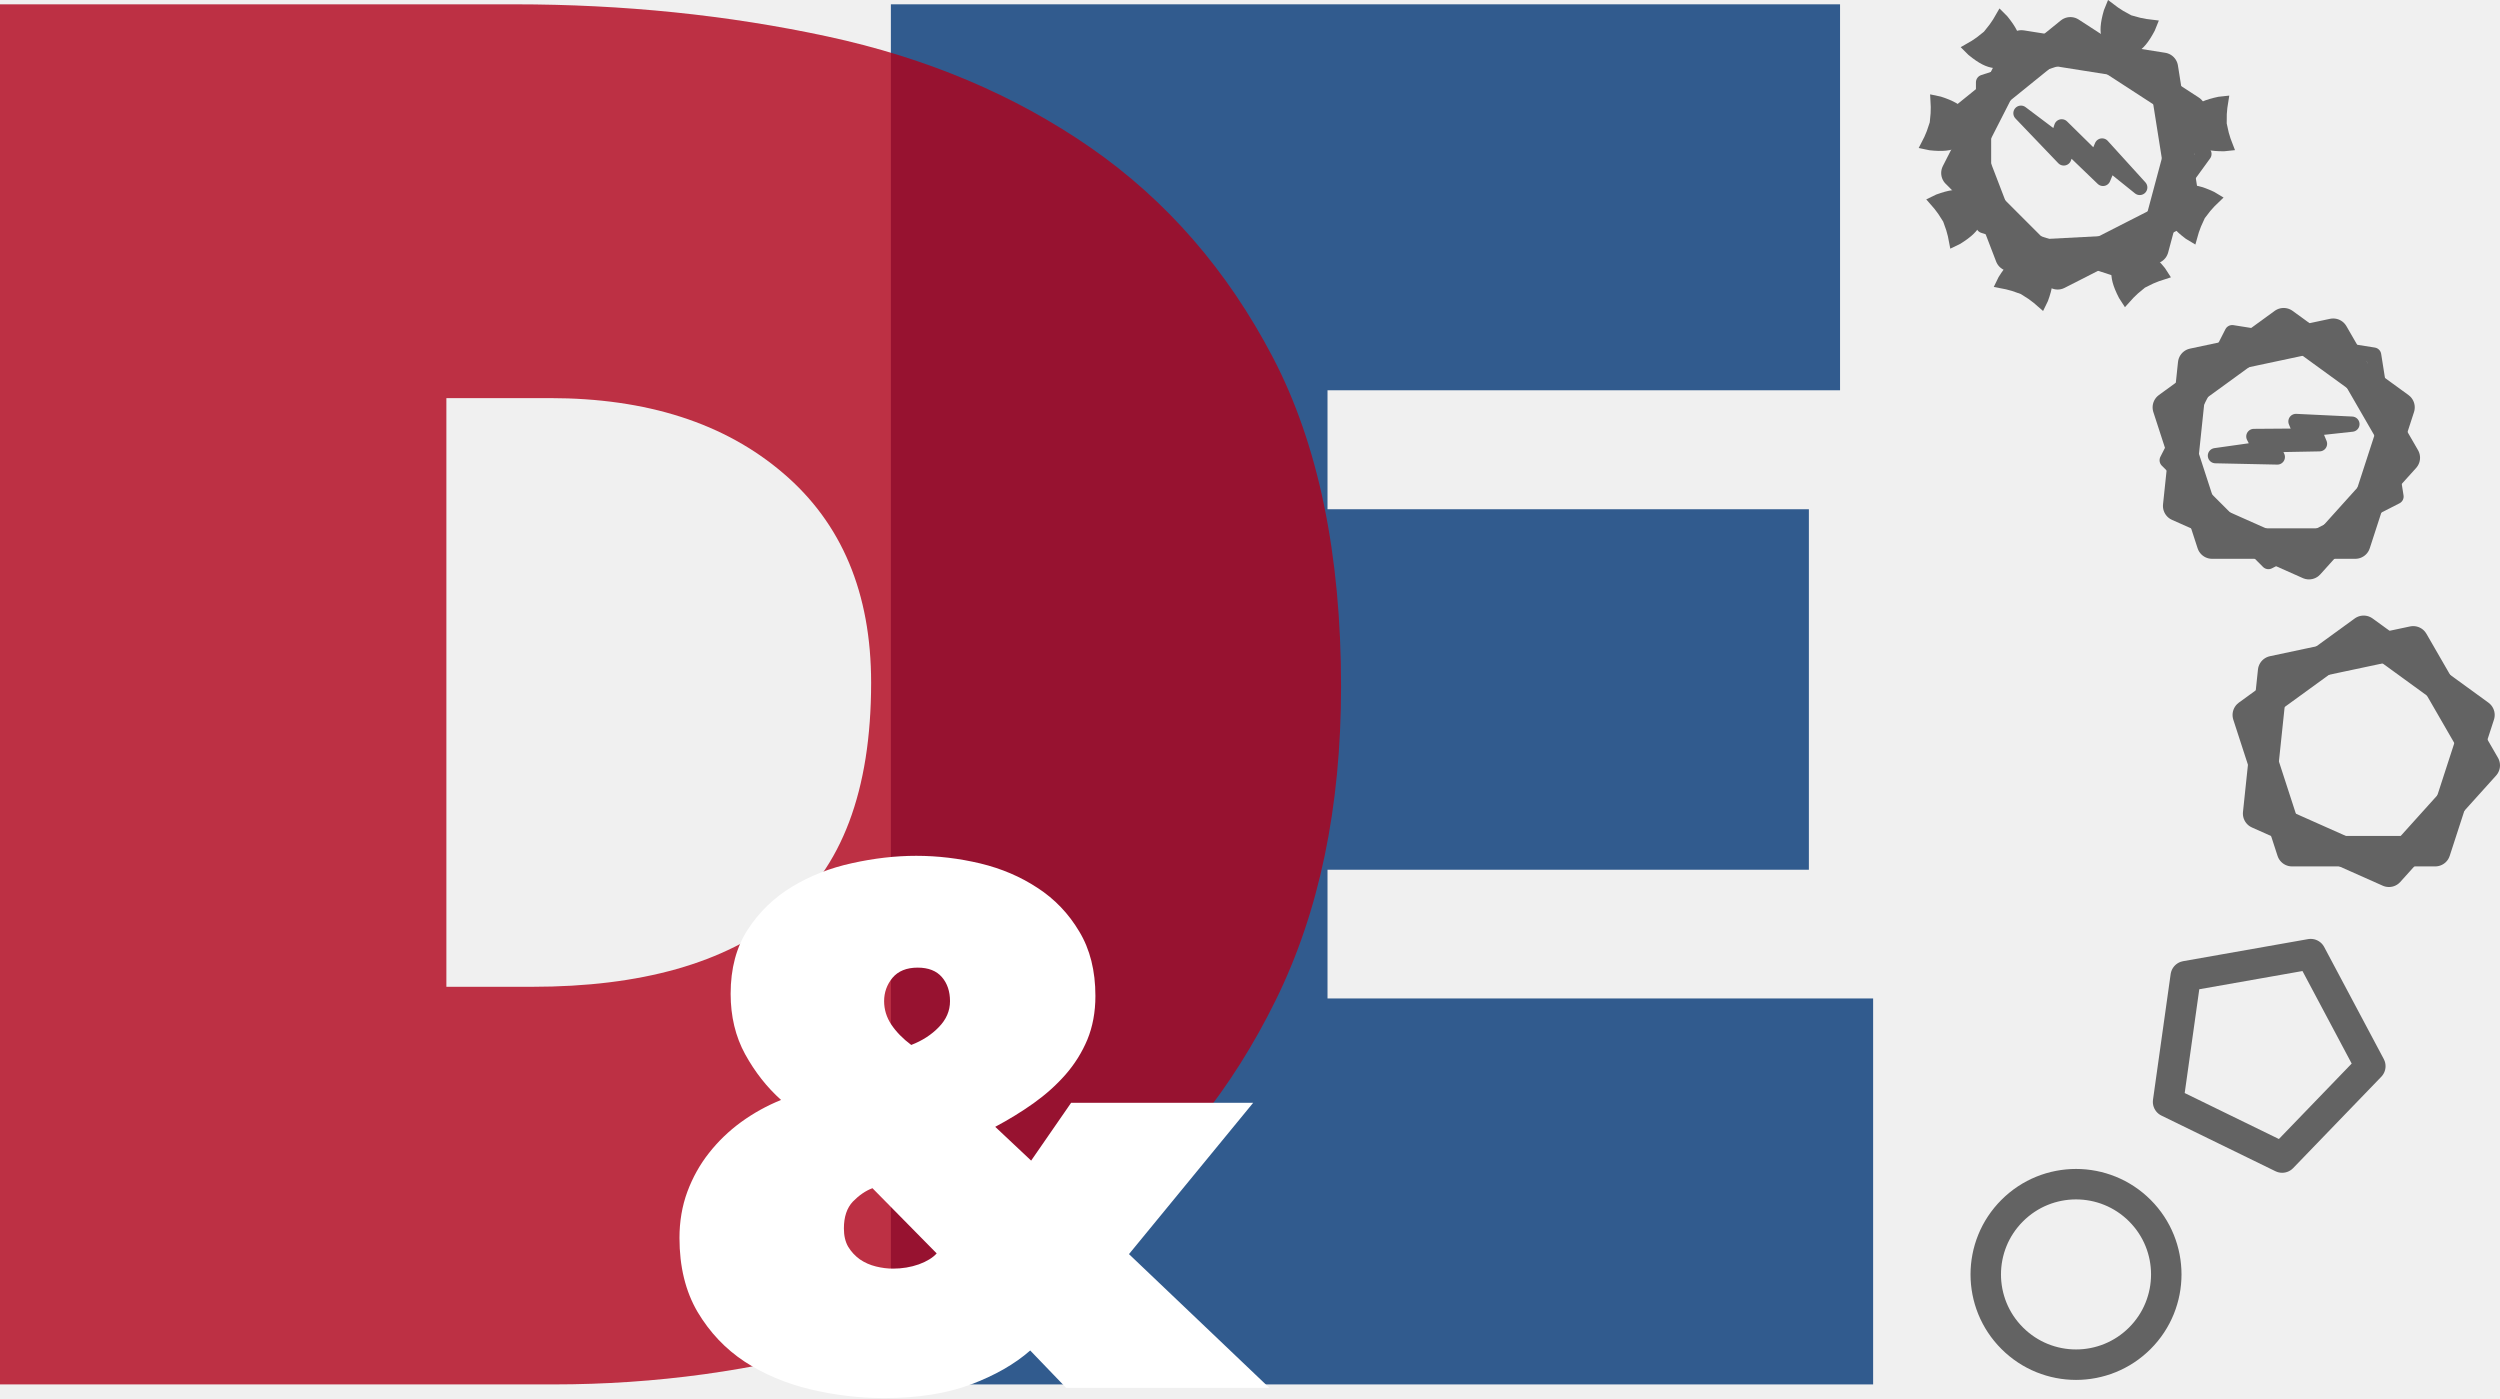
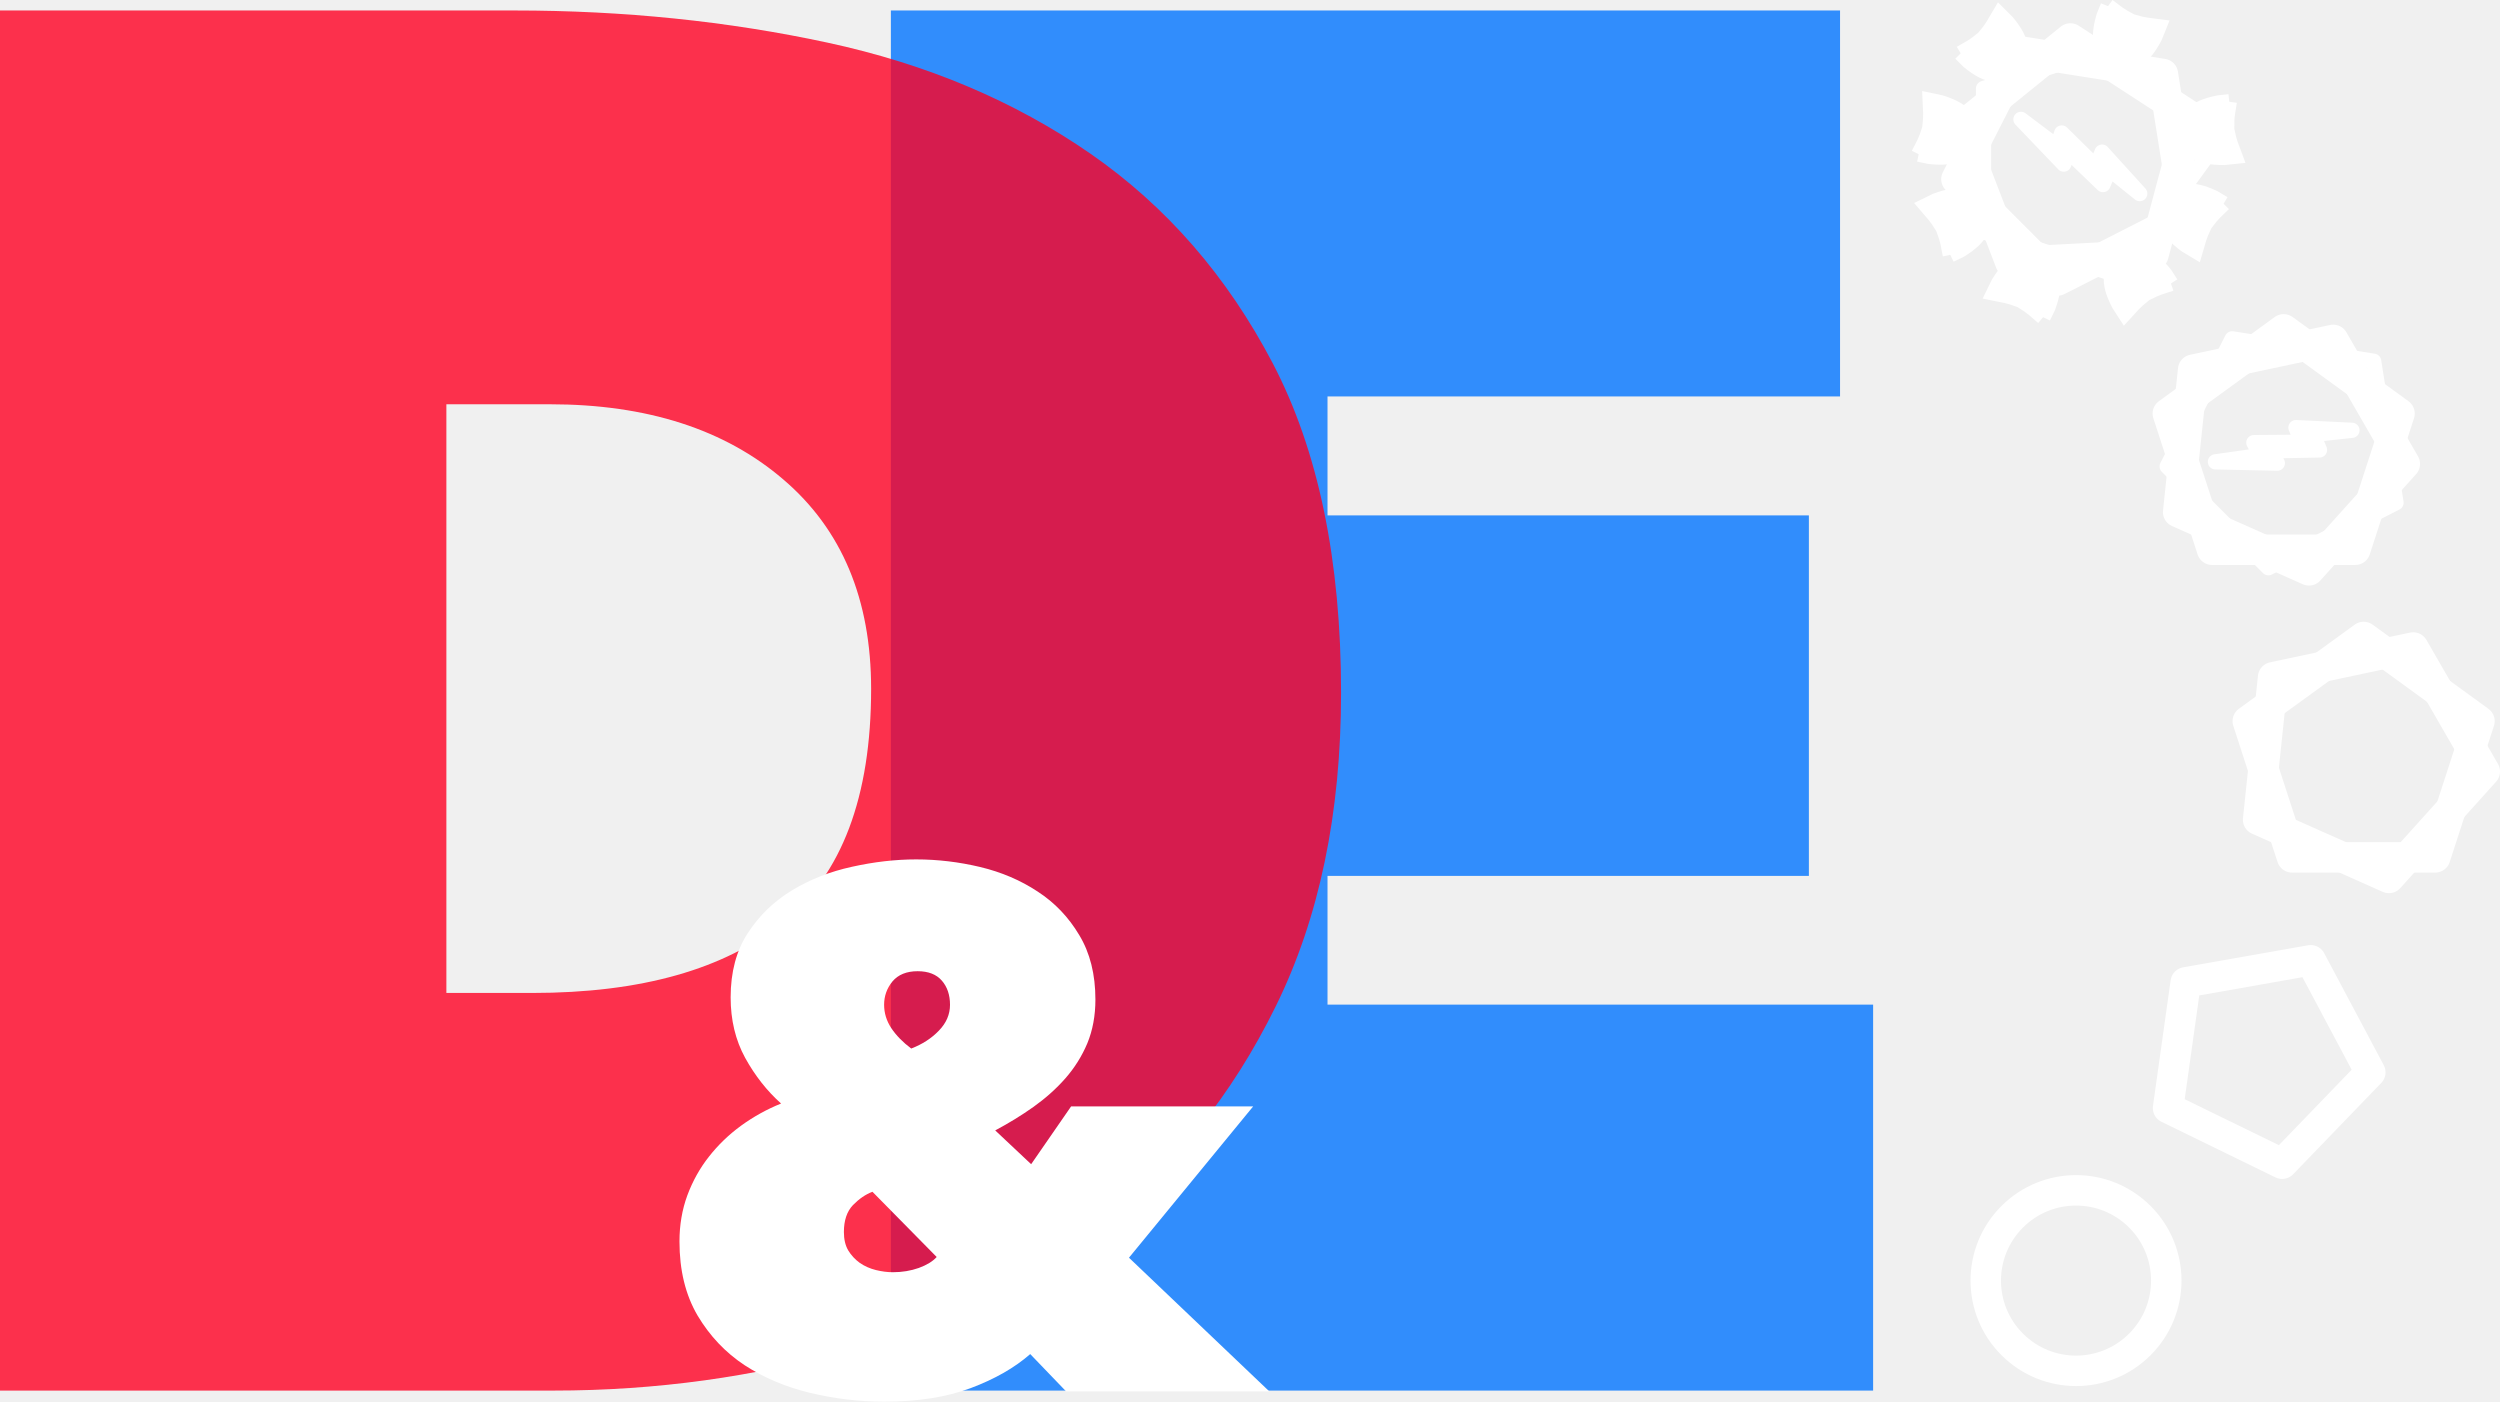
- <svg xmlns="http://www.w3.org/2000/svg" xmlns:xlink="http://www.w3.org/1999/xlink" width="164.164pt" height="91.805pt" viewBox="0 0 164.164 91.805" version="1.1" id="svg896">
+ <svg xmlns="http://www.w3.org/2000/svg" xmlns:xlink="http://www.w3.org/1999/xlink" width="164.164pt" height="92.041pt" viewBox="0 0 164.164 92.041" version="1.1" id="svg896">
  <defs id="defs841">
    <g id="g839">
      <symbol overflow="visible" id="glyph0-0">
        <path style="stroke:none" d="m 28.422,-14.969 v -8.578 h 7.156 v 8.578 z m 0.375,-14.984 -0.25,-2.172 c 0,-4.781 0.551,-8.238 1.656,-10.375 0.602,-1.102 1.375,-2.273 2.312,-3.516 0.938,-1.238 2.129,-2.582 3.578,-4.031 1.363,-1.281 2.473,-2.41 3.328,-3.391 0.852,-0.977 1.492,-1.875 1.922,-2.688 0.426,-0.812 0.723,-1.578 0.891,-2.297 0.176,-0.727 0.266,-1.477 0.266,-2.25 0,-3.07 -0.965,-5.648 -2.891,-7.734 -1.918,-2.094 -4.199,-3.141 -6.844,-3.141 -2.648,0 -4.93,0.938 -6.844,2.812 -1.918,1.875 -3.137,4.992 -3.656,9.344 L 15.875,-60.422 c 0.594,-6.133 2.469,-10.586 5.625,-13.359 3.156,-2.781 7.039,-4.172 11.656,-4.172 4.602,0 8.398,1.516 11.391,4.547 2.988,3.031 4.484,7.105 4.484,12.219 0,2.73 -0.539,5.23 -1.609,7.5 -1.062,2.262 -3.219,4.883 -6.469,7.859 -3.156,2.824 -4.992,5.043 -5.5,6.656 -0.512,1.711 -0.766,4.781 -0.766,9.219 z M 59.141,-6.406 V -85.375 H 6.406 v 78.969 z m 6.391,-85.5 V 0 H 0 v -91.906 z m 0,0" id="path824" />
      </symbol>
      <symbol overflow="visible" id="glyph0-1">
        <path style="stroke:none" d="M 8.453,-90.625 H 70.781 v 25.344 H 37.125 v 7.812 h 31.609 v 23.672 H 37.125 v 8.453 H 72.953 V 0 h -64.5 z m 0,0" id="path827" />
      </symbol>
      <symbol overflow="visible" id="glyph0-2">
        <path style="stroke:none" d="m 8.453,0 v -90.625 h 33.781 c 7.164,0 14.016,0.703 20.547,2.109 6.531,1.406 12.289,3.84 17.281,7.297 4.988,3.461 8.977,8.047 11.969,13.766 2.988,5.719 4.484,12.93 4.484,21.625 0,7.938 -1.434,14.809 -4.297,20.609 -2.855,5.805 -6.672,10.562 -11.453,14.281 C 75.984,-7.227 70.477,-4.477 64.25,-2.688 58.02,-0.895 51.535,0 44.797,0 Z m 29.312,-64.766 v 38.656 h 5.625 c 7.164,0 12.664,-1.555 16.5,-4.672 3.844,-3.113 5.766,-8.211 5.766,-15.297 0,-5.883 -1.922,-10.469 -5.766,-13.75 -3.836,-3.289 -8.949,-4.938 -15.344,-4.938 z m 0,0" id="path830" />
      </symbol>
      <symbol overflow="visible" id="glyph1-0">
        <path style="stroke:none" d="m 10.656,-5.609 v -3.219 h 2.688 v 3.219 z m 0.141,-5.625 -0.094,-0.812 c 0,-1.789 0.207,-3.086 0.625,-3.891 0.219,-0.414 0.504,-0.852 0.859,-1.312 0.352,-0.469 0.801,-0.973 1.344,-1.516 0.508,-0.477 0.926,-0.898 1.25,-1.266 0.32,-0.375 0.562,-0.711 0.719,-1.016 0.164,-0.301 0.281,-0.586 0.344,-0.859 0.062,-0.27 0.094,-0.551 0.094,-0.844 0,-1.156 -0.359,-2.125 -1.078,-2.906 -0.719,-0.781 -1.578,-1.172 -2.578,-1.172 -0.992,0 -1.844,0.355 -2.562,1.062 -0.719,0.699 -1.172,1.867 -1.359,3.5 l -2.406,-0.391 c 0.219,-2.301 0.922,-3.973 2.109,-5.016 1.188,-1.039 2.645,-1.562 4.375,-1.562 1.727,0 3.148,0.57 4.266,1.703 1.125,1.137 1.688,2.668 1.688,4.594 0,1.023 -0.203,1.961 -0.609,2.812 -0.398,0.844 -1.203,1.824 -2.422,2.938 -1.188,1.062 -1.875,1.898 -2.062,2.5 -0.188,0.637 -0.281,1.789 -0.281,3.453 z m 11.375,8.828 V -32.016 H 2.406 V -2.406 Z m 2.406,-32.062 V 0 H 0 v -34.469 z m 0,0" id="path833" />
      </symbol>
      <symbol overflow="visible" id="glyph1-1">
        <path style="stroke:none" d="M 24.953,-2.453 C 23.93,-1.555 22.629,-0.812 21.047,-0.219 19.461,0.375 17.566,0.672 15.359,0.672 13.723,0.672 12.102,0.477 10.5,0.094 8.906,-0.289 7.473,-0.895 6.203,-1.719 4.941,-2.551 3.91,-3.641 3.109,-4.984 c -0.793,-1.352 -1.188,-2.973 -1.188,-4.859 0,-1.082 0.172,-2.094 0.516,-3.031 0.352,-0.945 0.828,-1.797 1.422,-2.547 0.594,-0.758 1.297,-1.438 2.109,-2.031 0.82,-0.594 1.695,-1.078 2.625,-1.453 -0.93,-0.832 -1.715,-1.832 -2.359,-3 -0.637,-1.164 -0.953,-2.488 -0.953,-3.969 0,-1.664 0.375,-3.07 1.125,-4.219 0.75,-1.156 1.719,-2.094 2.906,-2.812 1.188,-0.719 2.5,-1.234 3.938,-1.547 1.438,-0.32 2.844,-0.484 4.219,-0.484 1.406,0 2.805,0.168 4.203,0.5 1.395,0.336 2.648,0.871 3.766,1.609 1.125,0.73 2.035,1.684 2.734,2.859 0.707,1.168 1.062,2.578 1.062,4.234 0,1.062 -0.18,2.023 -0.531,2.875 -0.355,0.844 -0.836,1.609 -1.438,2.297 -0.605,0.688 -1.305,1.312 -2.094,1.875 -0.781,0.555 -1.621,1.07 -2.516,1.547 l 2.359,2.219 2.625,-3.797 H 39.594 L 31.438,-8.781 40.656,0 H 27.312 Z M 17.562,-27.594 c -0.73,0 -1.281,0.227 -1.656,0.672 -0.367,0.449 -0.547,0.961 -0.547,1.531 0,0.543 0.156,1.055 0.469,1.531 0.32,0.48 0.758,0.93 1.312,1.344 0.727,-0.281 1.332,-0.672 1.812,-1.172 0.488,-0.5 0.734,-1.066 0.734,-1.703 0,-0.645 -0.18,-1.172 -0.531,-1.578 -0.355,-0.414 -0.887,-0.625 -1.594,-0.625 z m -2.969,14.484 c -0.449,0.168 -0.875,0.461 -1.281,0.875 -0.398,0.418 -0.594,1.008 -0.594,1.766 0,0.48 0.094,0.883 0.281,1.203 0.195,0.324 0.453,0.602 0.766,0.828 0.32,0.219 0.676,0.375 1.062,0.469 0.383,0.094 0.754,0.141 1.109,0.141 0.602,0 1.172,-0.094 1.703,-0.281 0.531,-0.195 0.922,-0.438 1.172,-0.719 z m 0,0" id="path836" />
      </symbol>
    </g>
  </defs>
-   <g id="surface1" transform="translate(-8.453125,-37.44141)">
-     <path style="fill:none;stroke:#636363;stroke-width:2;stroke-linecap:round;stroke-linejoin:round;stroke-miterlimit:10;stroke-opacity:1" d="m 569.664,323.863 7.605,5.527 -2.906,8.945 h -9.402 l -2.906,-8.945 z m 0,0" transform="translate(-406,-245)" id="path843" />
-     <path style="fill:none;stroke:#636363;stroke-width:2;stroke-linecap:round;stroke-linejoin:round;stroke-miterlimit:10;stroke-opacity:1" d="m 572.918,324.555 4.699,8.145 -6.293,6.988 -8.59,-3.824 0.984,-9.355 z m 0,0" transform="translate(-406,-245)" id="path845" />
-     <path style="fill:none;stroke:#636363;stroke-width:2;stroke-linecap:round;stroke-linejoin:round;stroke-miterlimit:10;stroke-opacity:1" d="m 554.969,361.938 c 2.312,2.312 2.312,6.066 0,8.379 -2.316,2.316 -6.066,2.316 -8.383,0 -2.316,-2.312 -2.316,-6.066 0,-8.379 2.316,-2.316 6.066,-2.316 8.383,0" transform="translate(-406,-245)" id="path847" />
-     <path style="fill:none;stroke:#636363;stroke-width:2;stroke-linecap:round;stroke-linejoin:round;stroke-miterlimit:10;stroke-opacity:1" d="m 566.188,345.094 3.914,7.359 -5.789,6 -7.492,-3.656 1.16,-8.254 z m 0,0" transform="translate(-406,-245)" id="path849" />
-     <g style="fill:#003575;fill-opacity:0.796" id="g853">
-       <use xlink:href="#glyph0-1" x="58.5" y="128.35" id="use851" width="100%" height="100%" />
-     </g>
-     <g style="fill:#b00019;fill-opacity:0.8" id="g857">
-       <use xlink:href="#glyph0-2" x="0" y="128.35" id="use855" width="100%" height="100%" />
-     </g>
-     <g style="fill:#ffffff;fill-opacity:1" id="g861">
-       <use xlink:href="#glyph1-1" x="51.15" y="128.575" id="use859" width="100%" height="100%" />
-     </g>
-     <path style="fill:none;stroke:#636363;stroke-width:2;stroke-linecap:round;stroke-linejoin:round;stroke-miterlimit:10;stroke-opacity:1" d="m 564.41,303.664 7.609,5.527 -2.906,8.945 h -9.402 l -2.906,-8.945 z m 0,0" transform="translate(-406,-245)" id="path863" />
-     <path style="fill:none;stroke:#636363;stroke-width:2;stroke-linecap:round;stroke-linejoin:round;stroke-miterlimit:10;stroke-opacity:1" d="m 567.664,304.355 4.703,8.145 -6.293,6.988 -8.59,-3.824 0.984,-9.352 z m 0,0" transform="translate(-406,-245)" id="path865" />
-     <path style="fill:none;stroke:#636363;stroke-width:1;stroke-linecap:round;stroke-linejoin:round;stroke-miterlimit:10;stroke-opacity:1" d="m 570.32,305.758 1.469,9.289 -8.379,4.27 -6.648,-6.652 4.27,-8.379 z m 0,0" transform="translate(-406,-245)" id="path867" />
-     <path style="fill:#636363;fill-opacity:1;fill-rule:nonzero;stroke:#636363;stroke-width:1;stroke-linecap:round;stroke-linejoin:round;stroke-miterlimit:10;stroke-opacity:1" d="m 562.453,311.102 0.434,0.844 -2.957,0.418 4.066,0.086 -0.379,-0.809 3.148,-0.059 -0.418,-1.012 2.547,-0.277 -3.676,-0.176 0.395,0.961 z m 0,0" transform="translate(-406,-245)" id="path869" />
-     <path style="fill:none;stroke:#636363;stroke-width:2;stroke-linecap:round;stroke-linejoin:round;stroke-miterlimit:10;stroke-opacity:1" d="m 556.48,286.895 1.473,9.289 -8.383,4.27 -6.648,-6.652 4.27,-8.379 z m 0,0" transform="translate(-406,-245)" id="path871" />
-     <path style="fill:none;stroke:#636363;stroke-width:2;stroke-linecap:round;stroke-linejoin:round;stroke-miterlimit:10;stroke-opacity:1" d="m 558.293,289.684 -2.434,9.082 -9.395,0.492 -3.371,-8.777 7.312,-5.918 z m 0,0" transform="translate(-406,-245)" id="path873" />
-     <path style="fill:none;stroke:#636363;stroke-width:1;stroke-linecap:round;stroke-linejoin:round;stroke-miterlimit:10;stroke-opacity:1" d="m 559.176,292.551 -5.527,7.609 -8.945,-2.906 v -9.406 l 8.945,-2.906 z m 0,0" transform="translate(-406,-245)" id="path875" />
-     <path style="fill:#636363;fill-opacity:1;fill-rule:nonzero;stroke:#636363;stroke-width:1;stroke-linecap:round;stroke-linejoin:round;stroke-miterlimit:10;stroke-opacity:1" d="m 549.836,290.77 -0.289,0.902 -2.387,-1.797 2.812,2.938 0.305,-0.84 2.27,2.184 0.418,-1.012 1.996,1.605 -2.473,-2.723 -0.402,0.957 z m 0,0" transform="translate(-406,-245)" id="path877" />
-     <path style="fill:#636363;fill-opacity:1;fill-rule:nonzero;stroke:none" d="m 137.203,40.539 0.512,0.512 c 1.398,1.145 1.906,0.891 3.309,0.762 0.125,-1.398 0.383,-1.906 -0.766,-3.309 L 139.75,37.996 c -0.383,0.637 -0.383,0.762 -1.02,1.527 -0.762,0.637 -0.891,0.637 -1.527,1.016" id="path879" />
-     <path style="fill:#636363;fill-opacity:1;fill-rule:nonzero;stroke:none" d="m 146.879,37.441 -0.27,0.668 c -0.508,1.734 -0.074,2.105 0.59,3.344 1.336,-0.43 1.906,-0.395 2.746,-1.996 l 0.27,-0.668 c -0.734,-0.102 -0.852,-0.055 -1.805,-0.34 -0.883,-0.457 -0.934,-0.574 -1.531,-1.008" id="path881" />
-     <path style="fill:#636363;fill-opacity:1;fill-rule:nonzero;stroke:none" d="m 154.84,43.719 -0.715,0.078 c -1.773,0.367 -1.895,0.922 -2.676,2.09 1.008,0.98 1.242,1.496 3.051,1.488 l 0.715,-0.074 c -0.254,-0.699 -0.352,-0.777 -0.543,-1.754 -0.016,-0.992 0.066,-1.094 0.168,-1.828" id="path883" />
-     <path style="fill:#636363;fill-opacity:1;fill-rule:nonzero;stroke:none" d="m 142.613,57.863 0.316,-0.648 c 0.625,-1.695 0.219,-2.094 -0.355,-3.379 -1.367,0.336 -1.93,0.262 -2.883,1.801 l -0.316,0.648 c 0.727,0.152 0.848,0.113 1.777,0.465 0.852,0.516 0.891,0.637 1.461,1.113" id="path885" />
-     <path style="fill:#636363;fill-opacity:1;fill-rule:nonzero;stroke:none" d="m 151.008,55.652 -0.391,-0.605 c -1.133,-1.41 -1.684,-1.266 -3.078,-1.434 -0.414,1.344 -0.77,1.789 0.059,3.395 l 0.391,0.605 c 0.508,-0.543 0.535,-0.668 1.316,-1.285 0.879,-0.461 1.004,-0.434 1.703,-0.676" id="path887" />
-     <path style="fill:#636363;fill-opacity:1;fill-rule:nonzero;stroke:none" d="m 154.465,50.414 -0.617,-0.371 c -1.633,-0.773 -2.066,-0.402 -3.395,0.059 0.215,1.391 0.094,1.945 1.543,3.027 L 152.613,53.5 c 0.215,-0.711 0.184,-0.832 0.617,-1.73 0.586,-0.801 0.711,-0.832 1.234,-1.355" id="path889" />
-     <path style="fill:#636363;fill-opacity:1;fill-rule:nonzero;stroke:none" d="m 136.52,53.77 0.648,-0.312 c 1.539,-0.953 1.465,-1.516 1.801,-2.883 C 137.688,50 137.285,49.594 135.59,50.219 l -0.648,0.316 c 0.48,0.57 0.598,0.609 1.113,1.461 0.355,0.93 0.312,1.051 0.465,1.773" id="path891" />
-     <path style="fill:#636363;fill-opacity:1;fill-rule:nonzero;stroke:none" d="m 134.445,47.16 0.707,0.148 c 1.797,0.199 2.086,-0.293 3.191,-1.164 -0.656,-1.242 -0.723,-1.809 -2.445,-2.359 l -0.703,-0.148 c 0.027,0.742 0.094,0.848 -0.023,1.836 -0.293,0.949 -0.398,1.02 -0.727,1.688" id="path893" />
+   <path style="fill:none;stroke:#ffffff;stroke-width:2;stroke-linecap:round;stroke-linejoin:round;stroke-miterlimit:10;stroke-opacity:1" d="m 155.211,41.827 7.605,5.527 -2.906,8.945 h -9.402 l -2.906,-8.945 z m 0,0" id="path843" />
+   <path style="fill:none;stroke:#ffffff;stroke-width:2;stroke-linecap:round;stroke-linejoin:round;stroke-miterlimit:10;stroke-opacity:1" d="m 158.465,42.518 4.699,8.145 -6.293,6.988 -8.59,-3.824 0.984,-9.355 z m 0,0" id="path845" />
+   <path style="fill:none;stroke:#ffffff;stroke-width:2;stroke-linecap:round;stroke-linejoin:round;stroke-miterlimit:10;stroke-opacity:1" d="m 140.516,79.901 c 2.312,2.312 2.312,6.066 0,8.379 -2.316,2.316 -6.066,2.316 -8.383,0 -2.316,-2.312 -2.316,-6.066 0,-8.379 2.316,-2.316 6.066,-2.316 8.383,0" id="path847" />
+   <path style="fill:none;stroke:#ffffff;stroke-width:2;stroke-linecap:round;stroke-linejoin:round;stroke-miterlimit:10;stroke-opacity:1" d="m 151.734,63.057 3.914,7.359 -5.789,6 -7.492,-3.656 1.16,-8.254 z m 0,0" id="path849" />
+   <g style="fill:#0074ff;fill-opacity:0.796" id="g853" transform="translate(-8.453125,-37.0367)">
+     <use xlink:href="#glyph0-1" x="58.5" y="128.35" id="use851" width="100%" height="100%" style="fill:#0074ff;fill-opacity:0.796" />
  </g>
+   <g style="fill:#ff0024;fill-opacity:0.8" id="g857" transform="translate(-8.453125,-37.0367)">
+     <use xlink:href="#glyph0-2" x="0" y="128.35" id="use855" width="100%" height="100%" style="fill:#ff0024;fill-opacity:0.8" />
+   </g>
+   <g style="fill:#ffffff;fill-opacity:1" id="g861" transform="translate(-8.453125,-37.20585)">
+     <use xlink:href="#glyph1-1" x="51.15" y="128.575" id="use859" width="100%" height="100%" />
+   </g>
+   <path style="fill:none;stroke:#ffffff;stroke-width:2;stroke-linecap:round;stroke-linejoin:round;stroke-miterlimit:10;stroke-opacity:1" d="m 149.957,21.627 7.609,5.527 -2.906,8.945 h -9.402 l -2.906,-8.945 z m 0,0" id="path863" />
+   <path style="fill:none;stroke:#ffffff;stroke-width:2;stroke-linecap:round;stroke-linejoin:round;stroke-miterlimit:10;stroke-opacity:1" d="m 153.211,22.319 4.703,8.145 -6.293,6.988 -8.59,-3.824 0.984,-9.352 z m 0,0" id="path865" />
+   <path style="fill:none;stroke:#ffffff;stroke-width:1;stroke-linecap:round;stroke-linejoin:round;stroke-miterlimit:10;stroke-opacity:1" d="m 155.867,23.721 1.469,9.289 -8.379,4.27 -6.648,-6.652 4.27,-8.379 z m 0,0" id="path867" />
+   <path style="fill:#636363;fill-opacity:1;fill-rule:nonzero;stroke:#ffffff;stroke-width:1;stroke-linecap:round;stroke-linejoin:round;stroke-miterlimit:10;stroke-opacity:1" d="m 148,29.065 0.434,0.844 -2.957,0.418 4.066,0.086 -0.379,-0.809 3.148,-0.059 -0.418,-1.012 2.547,-0.277 -3.676,-0.176 0.395,0.961 z m 0,0" id="path869" />
+   <path style="fill:none;stroke:#ffffff;stroke-width:2;stroke-linecap:round;stroke-linejoin:round;stroke-miterlimit:10;stroke-opacity:1" d="m 142.027,4.858 1.473,9.289 -8.383,4.27 -6.648,-6.652 4.27,-8.379 z m 0,0" id="path871" />
+   <path style="fill:none;stroke:#ffffff;stroke-width:2;stroke-linecap:round;stroke-linejoin:round;stroke-miterlimit:10;stroke-opacity:1" d="m 143.84,7.647 -2.434,9.082 -9.395,0.492 -3.371,-8.777 7.312,-5.918 z m 0,0" id="path873" />
+   <path style="fill:none;stroke:#ffffff;stroke-width:1;stroke-linecap:round;stroke-linejoin:round;stroke-miterlimit:10;stroke-opacity:1" d="m 144.723,10.514 -5.527,7.609 -8.945,-2.906 v -9.406 l 8.945,-2.906 z m 0,0" id="path875" />
+   <path style="fill:#636363;fill-opacity:1;fill-rule:nonzero;stroke:#ffffff;stroke-width:1;stroke-linecap:round;stroke-linejoin:round;stroke-miterlimit:10;stroke-opacity:1" d="m 135.383,8.733 -0.289,0.902 -2.387,-1.797 2.812,2.938 0.305,-0.84 2.27,2.184 0.418,-1.012 1.996,1.605 -2.473,-2.723 -0.402,0.957 z m 0,0" id="path877" />
+   <path style="fill:#ffffff;fill-opacity:1;fill-rule:nonzero;stroke:#ffffff;stroke-opacity:1" d="m 128.75,3.502 0.512,0.512 c 1.398,1.145 1.906,0.891 3.309,0.762 0.125,-1.398 0.383,-1.906 -0.766,-3.309 L 131.297,0.959 C 130.914,1.596 130.914,1.721 130.277,2.487 c -0.762,0.637 -0.891,0.637 -1.527,1.016" id="path879" />
+   <path style="fill:#ffffff;fill-opacity:1;fill-rule:nonzero;stroke:#ffffff;stroke-opacity:1" d="M 138.426,0.405 138.156,1.073 c -0.508,1.734 -0.074,2.105 0.59,3.344 1.336,-0.43 1.906,-0.395 2.746,-1.996 l 0.27,-0.668 c -0.734,-0.102 -0.852,-0.055 -1.805,-0.34 -0.883,-0.457 -0.934,-0.574 -1.531,-1.008" id="path881" />
+   <path style="fill:#ffffff;fill-opacity:1;fill-rule:nonzero;stroke:#ffffff;stroke-opacity:1" d="m 146.387,6.682 -0.715,0.078 c -1.773,0.367 -1.895,0.922 -2.676,2.09 1.008,0.98 1.242,1.496 3.051,1.488 l 0.715,-0.074 c -0.254,-0.699 -0.352,-0.777 -0.543,-1.754 -0.016,-0.992 0.066,-1.094 0.168,-1.828" id="path883" />
+   <path style="fill:#ffffff;fill-opacity:1;fill-rule:nonzero;stroke:#ffffff;stroke-opacity:1" d="m 134.16,20.827 0.316,-0.648 c 0.625,-1.695 0.219,-2.094 -0.355,-3.379 -1.367,0.336 -1.93,0.262 -2.883,1.801 l -0.316,0.648 c 0.727,0.152 0.848,0.113 1.777,0.465 0.852,0.516 0.891,0.637 1.461,1.113" id="path885" />
+   <path style="fill:#ffffff;fill-opacity:1;fill-rule:nonzero;stroke:#ffffff;stroke-opacity:1" d="m 142.555,18.616 -0.391,-0.605 c -1.133,-1.41 -1.684,-1.266 -3.078,-1.434 -0.414,1.344 -0.77,1.789 0.059,3.395 l 0.391,0.605 c 0.508,-0.543 0.535,-0.668 1.316,-1.285 0.879,-0.461 1.004,-0.434 1.703,-0.676" id="path887" />
+   <path style="fill:#ffffff;fill-opacity:1;fill-rule:nonzero;stroke:#ffffff;stroke-opacity:1" d="m 146.012,13.377 -0.617,-0.371 c -1.633,-0.773 -2.066,-0.402 -3.395,0.059 0.215,1.391 0.094,1.945 1.543,3.027 l 0.617,0.371 c 0.215,-0.711 0.184,-0.832 0.617,-1.73 0.586,-0.801 0.711,-0.832 1.234,-1.355" id="path889" />
+   <path style="fill:#ffffff;fill-opacity:1;fill-rule:nonzero;stroke:#ffffff;stroke-opacity:1" d="m 128.066,16.733 0.648,-0.312 c 1.539,-0.953 1.465,-1.516 1.801,-2.883 -1.281,-0.574 -1.684,-0.98 -3.379,-0.355 l -0.648,0.316 c 0.48,0.57 0.598,0.609 1.113,1.461 0.355,0.93 0.312,1.051 0.465,1.773" id="path891" />
+   <path style="fill:#ffffff;fill-opacity:1;fill-rule:nonzero;stroke:#ffffff;stroke-opacity:1" d="m 125.992,10.123 0.707,0.148 c 1.797,0.199 2.086,-0.293 3.191,-1.164 -0.656,-1.242 -0.723,-1.809 -2.445,-2.359 L 126.742,6.6 c 0.027,0.742 0.094,0.848 -0.023,1.836 -0.293,0.949 -0.398,1.02 -0.727,1.688" id="path893" />
</svg>
